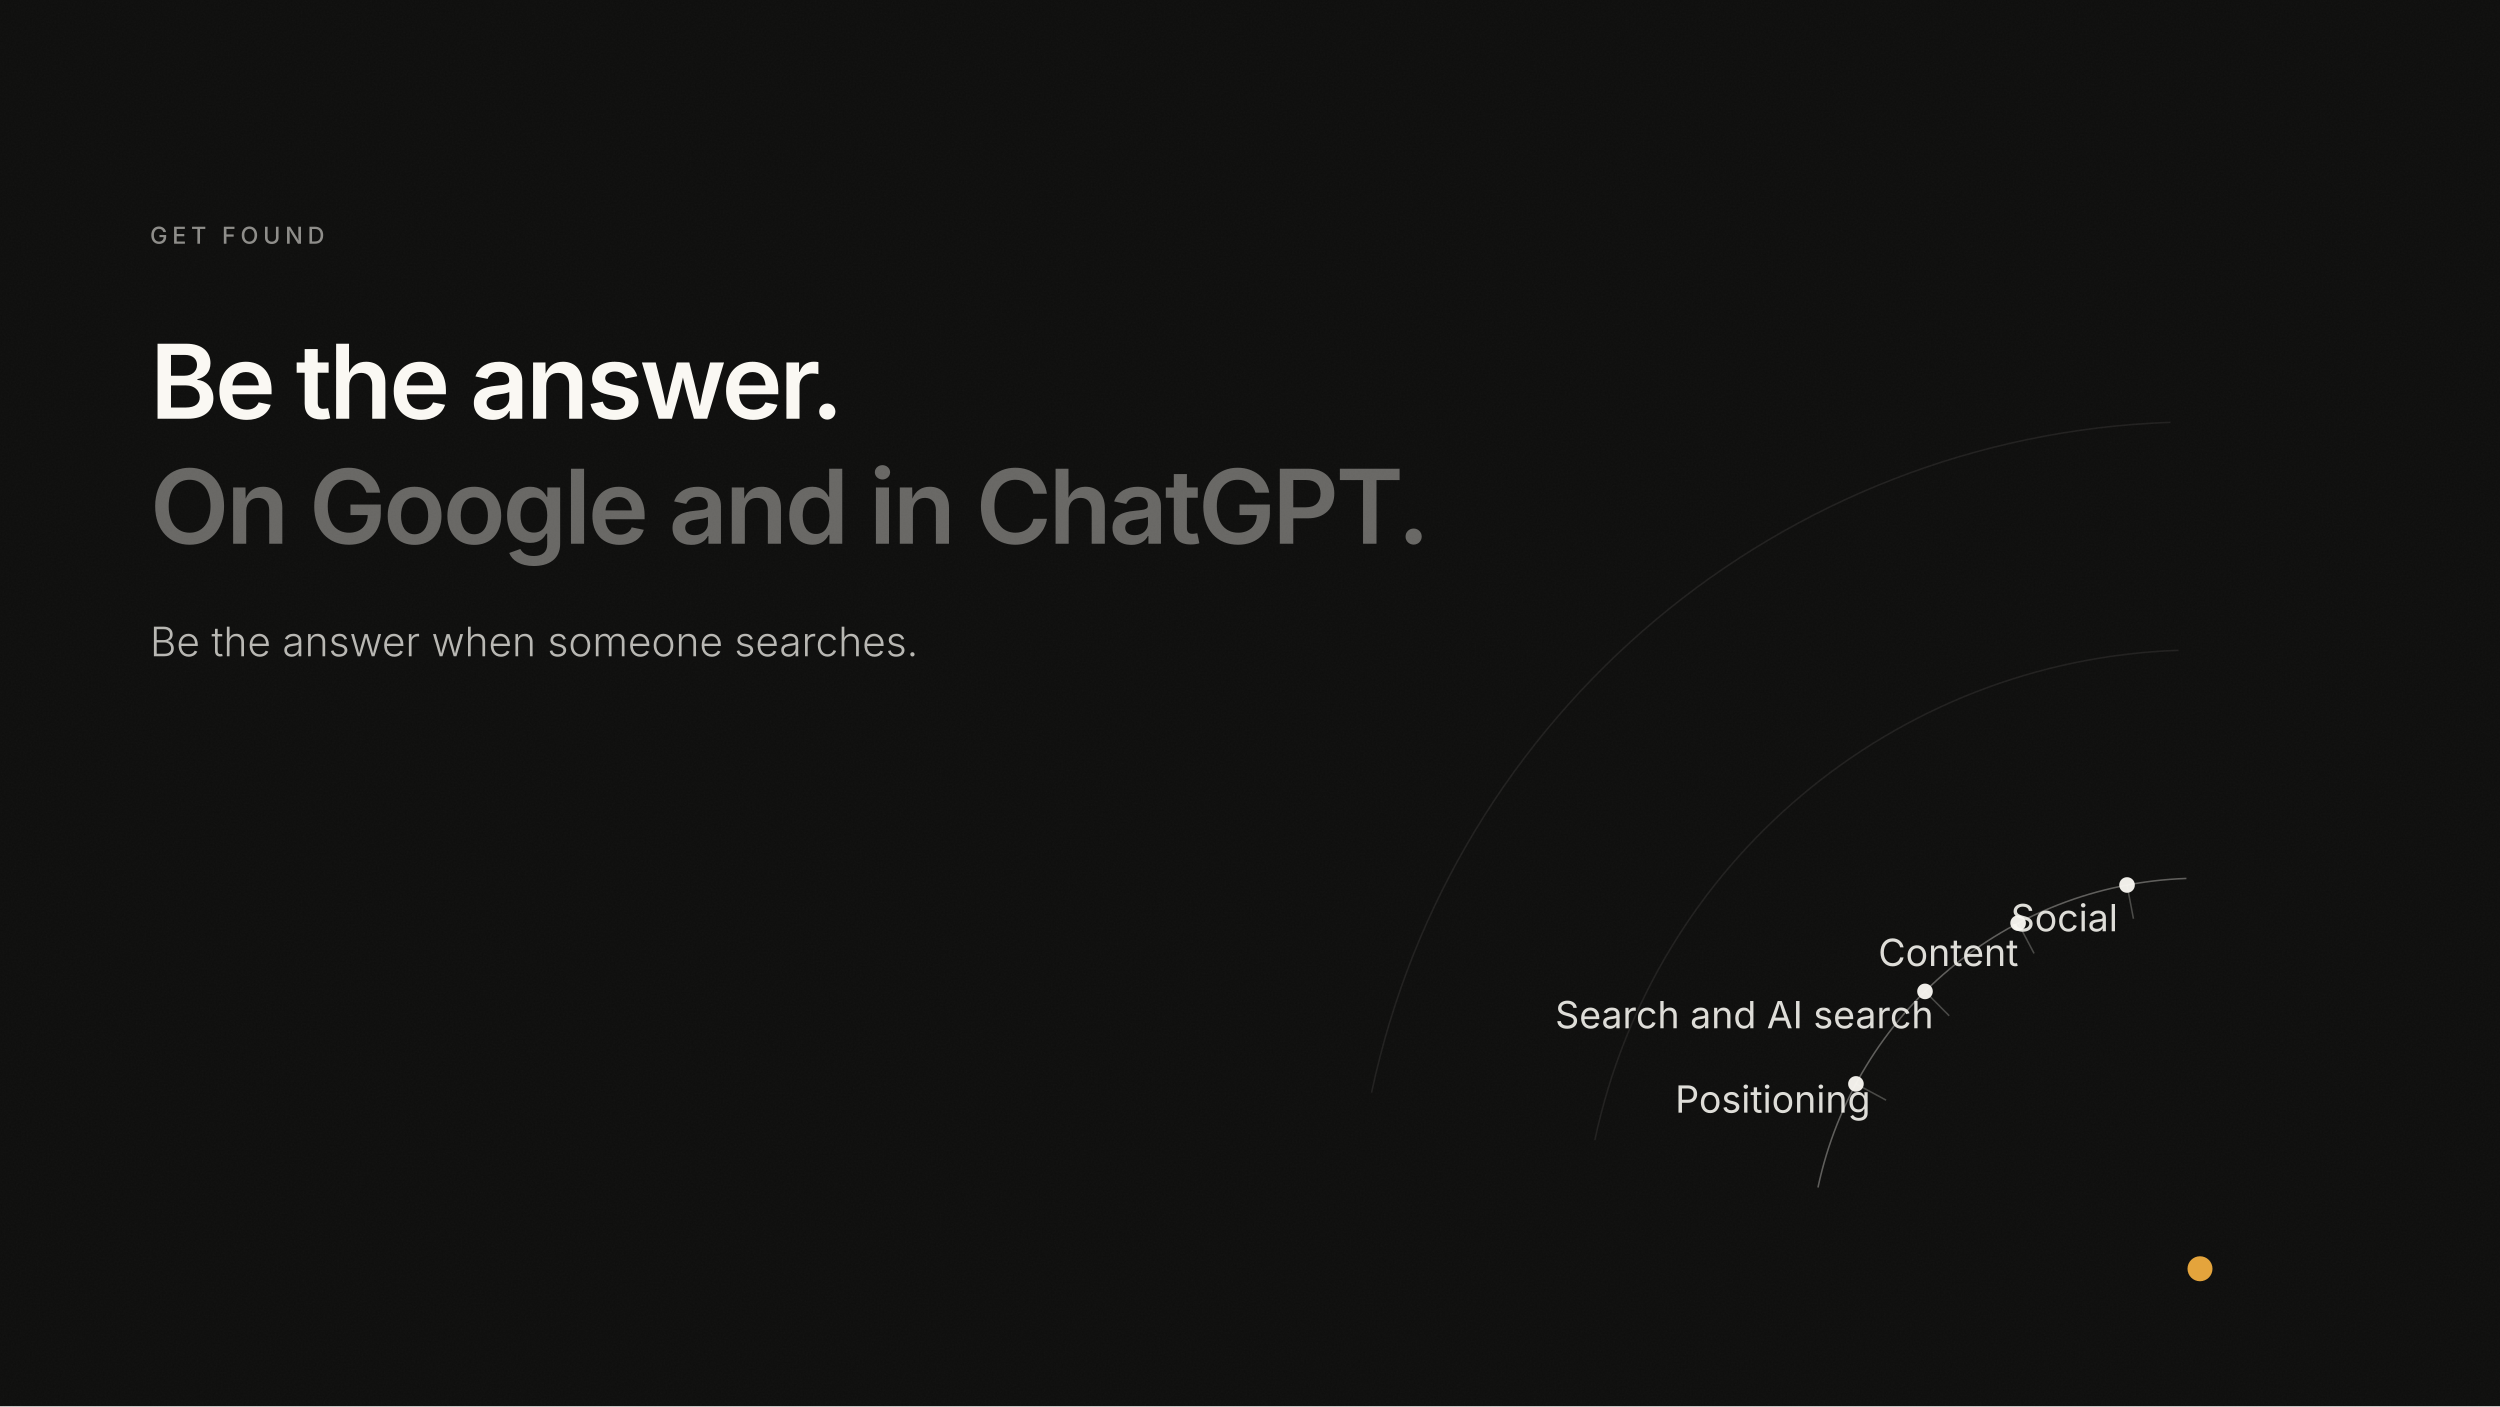
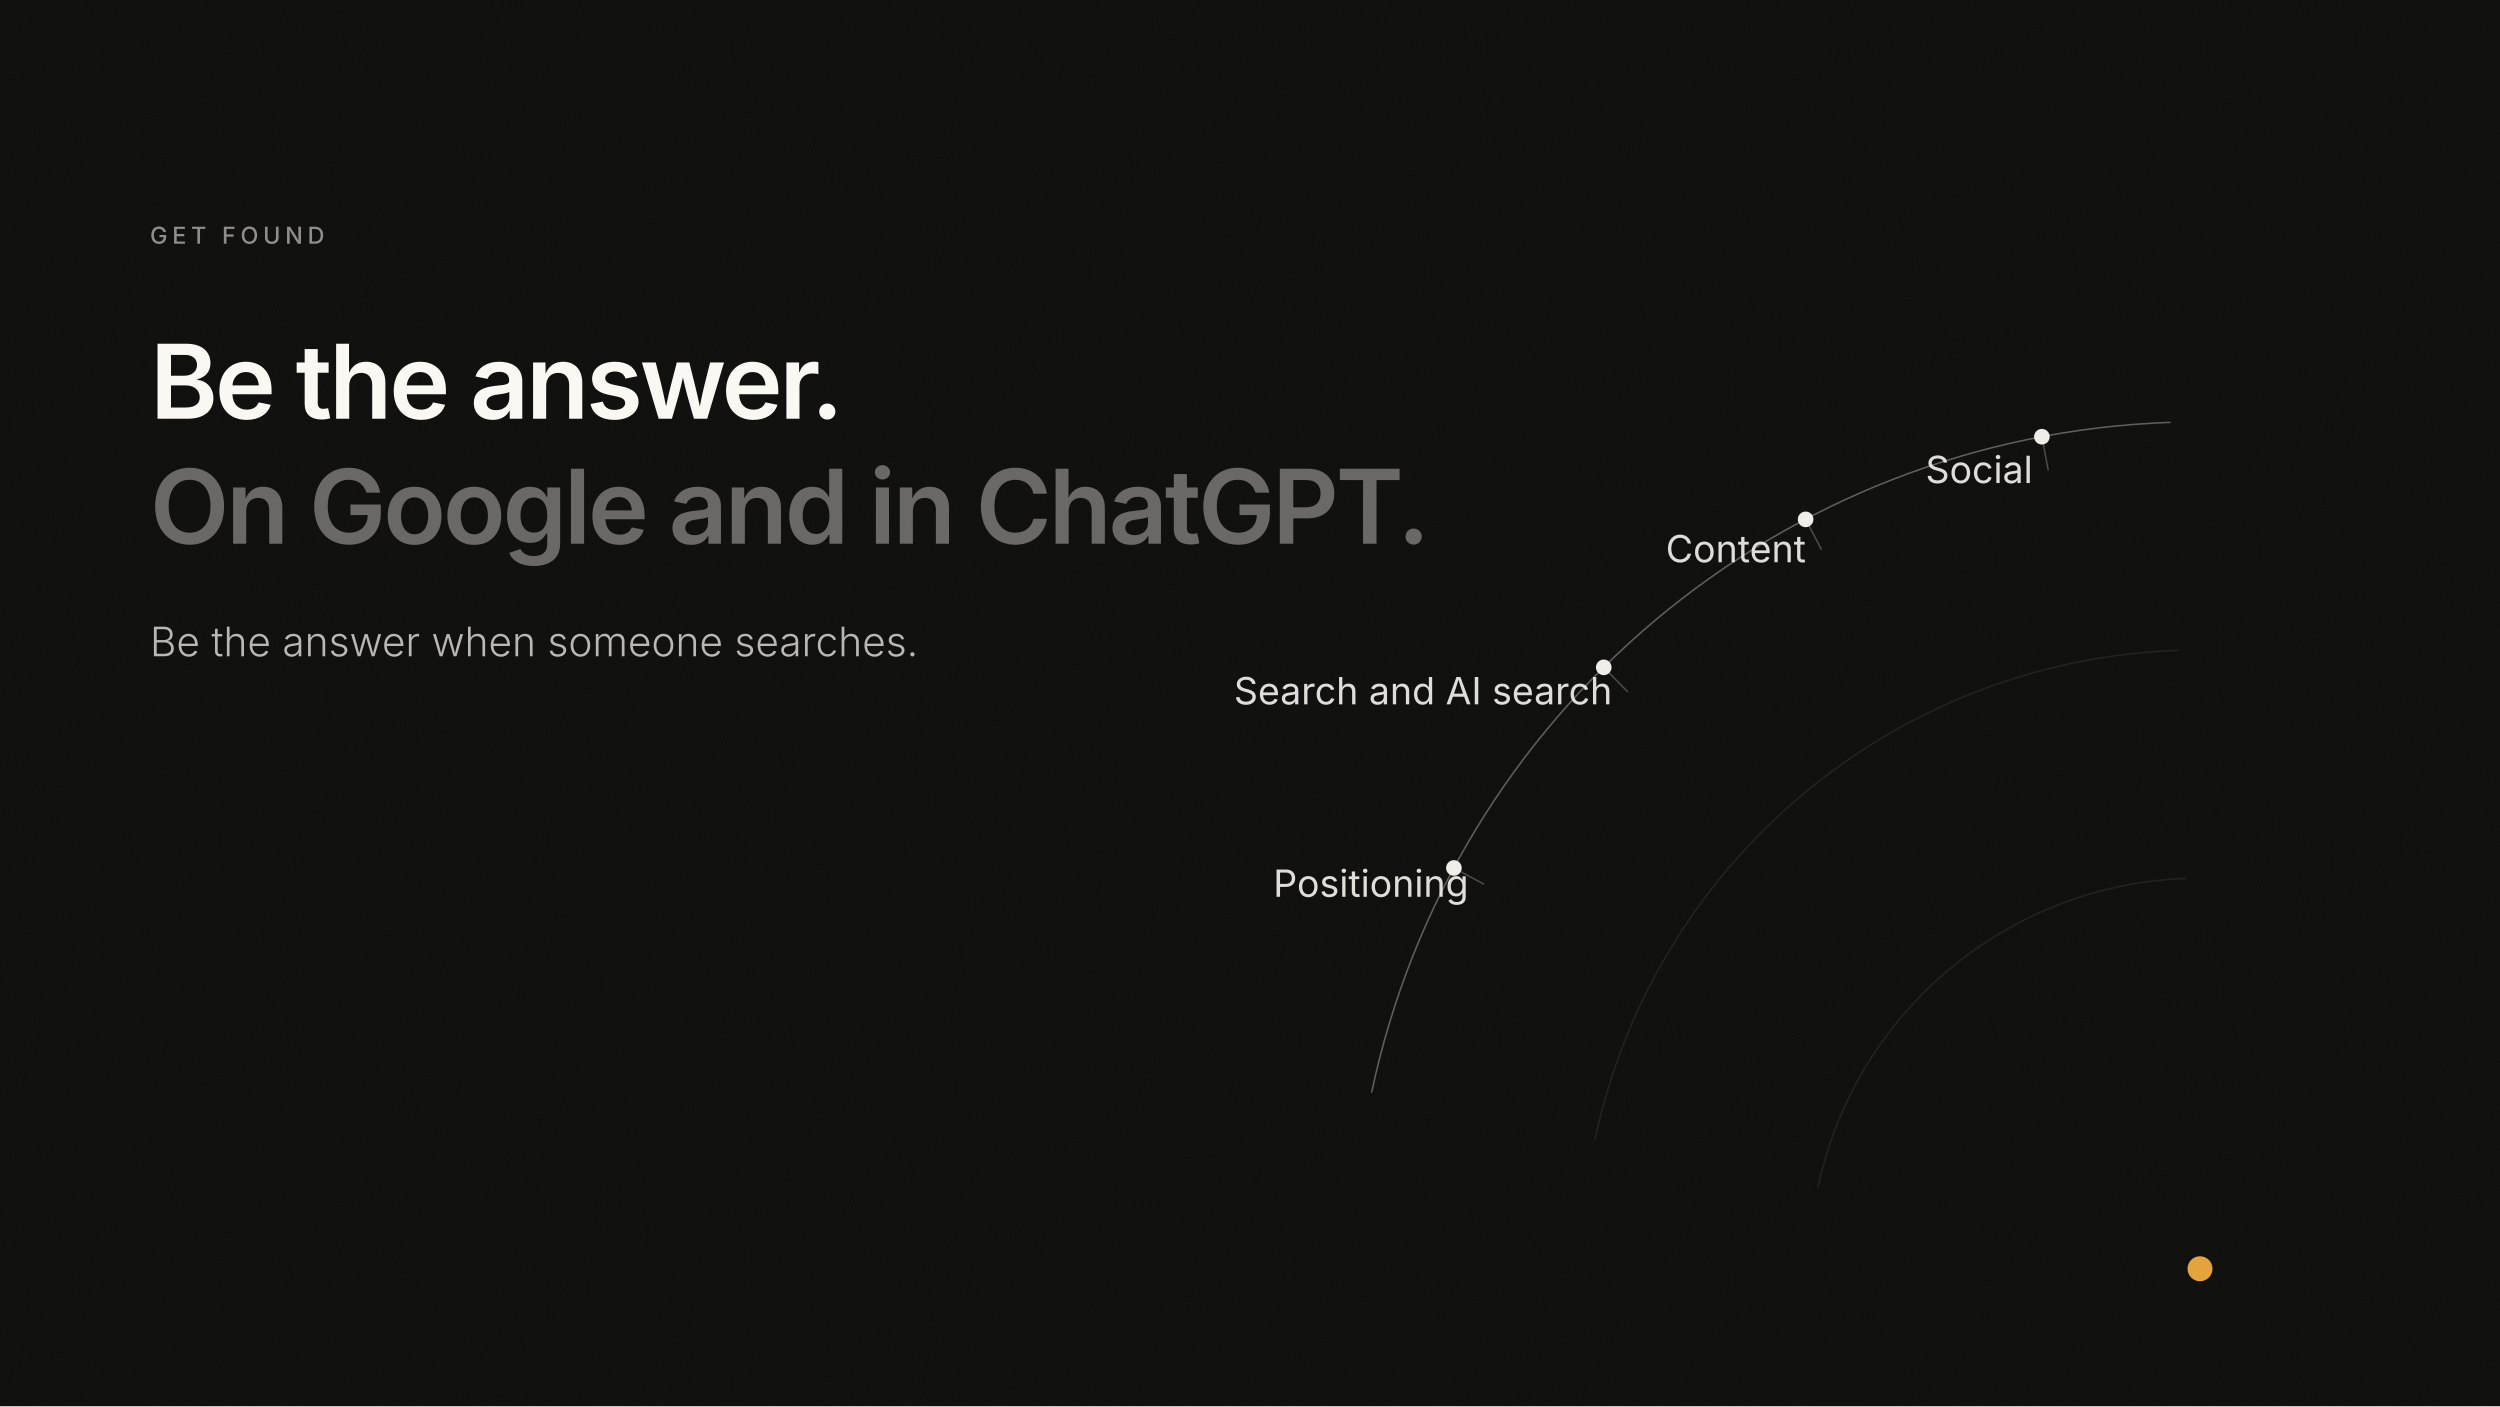
<svg xmlns="http://www.w3.org/2000/svg" viewBox="0 0 1600 900" width="1600" height="900" role="img" aria-labelledby="t d">
  <defs>
    <filter id="grain">
      <feTurbulence type="fractalNoise" baseFrequency="0.9" numOctaves="2" />
      <feColorMatrix type="saturate" values="0" />
    </filter>
  </defs>
  <rect width="1600" height="900" fill="#0E0E0D" />
  <rect width="1600" height="900" filter="url(#grain)" opacity="0.028" />
  <text x="96" y="156" font-family="'Google Sans Flex','Google Sans',-apple-system,BlinkMacSystemFont,'Segoe UI',sans-serif" font-size="15" font-weight="500" letter-spacing="0.2em" text-transform="uppercase" fill="#FAF8F3" fill-opacity="0.54" text-anchor="start">GET FOUND</text>
  <text x="96" y="268" font-family="'Google Sans Flex','Google Sans',-apple-system,BlinkMacSystemFont,'Segoe UI',sans-serif" font-size="66" font-weight="600" letter-spacing="-0.03em" fill="#FAF8F3" fill-opacity="1.0" text-anchor="start">Be the answer.</text>
  <text x="96" y="348" font-family="'Google Sans Flex','Google Sans',-apple-system,BlinkMacSystemFont,'Segoe UI',sans-serif" font-size="66" font-weight="600" letter-spacing="-0.03em" fill="#FAF8F3" fill-opacity="0.38" text-anchor="start">On Google and in ChatGPT.</text>
  <text x="96" y="420" font-family="'Google Sans Flex','Google Sans',-apple-system,BlinkMacSystemFont,'Segoe UI',sans-serif" font-size="26" font-weight="300" letter-spacing="0em" fill="#FAF8F3" fill-opacity="0.72" text-anchor="start">Be the answer when someone searches.</text>
-   <path d="M 1163.5 760.0 A 250 250 0 0 1 1399.3 562.2" fill="none" stroke="#FAF8F3" stroke-opacity="0.34" stroke-width="1" />
-   <circle cx="1187.8" cy="693.7" r="5" fill="#FAF8F3" fill-opacity="0.95" />
-   <path d="M 1187.8 693.7 L 1207.1 704.1" stroke="#FAF8F3" stroke-opacity="0.25" />
-   <text x="1197.138" y="712.118" font-family="'Google Sans Flex','Google Sans',-apple-system,BlinkMacSystemFont,'Segoe UI',sans-serif" font-size="24" font-weight="400" letter-spacing="0em" fill="#FAF8F3" fill-opacity="0.88" text-anchor="end">Positioning</text>
-   <circle cx="1232.0" cy="634.5" r="5" fill="#FAF8F3" fill-opacity="0.95" />
-   <path d="M 1232.0 634.5 L 1247.5 650.1" stroke="#FAF8F3" stroke-opacity="0.25" />
-   <text x="1237.456" y="658.106" font-family="'Google Sans Flex','Google Sans',-apple-system,BlinkMacSystemFont,'Segoe UI',sans-serif" font-size="24" font-weight="400" letter-spacing="0em" fill="#FAF8F3" fill-opacity="0.88" text-anchor="end">Search and AI search</text>
-   <circle cx="1291.6" cy="590.8" r="5" fill="#FAF8F3" fill-opacity="0.95" />
-   <path d="M 1291.6 590.8 L 1301.8 610.2" stroke="#FAF8F3" stroke-opacity="0.25" />
-   <text x="1291.805" y="618.241" font-family="'Google Sans Flex','Google Sans',-apple-system,BlinkMacSystemFont,'Segoe UI',sans-serif" font-size="24" font-weight="400" letter-spacing="0em" fill="#FAF8F3" fill-opacity="0.88" text-anchor="end">Content</text>
-   <circle cx="1361.3" cy="566.4" r="5" fill="#FAF8F3" fill-opacity="0.95" />
-   <path d="M 1361.3 566.4 L 1365.4 588.0" stroke="#FAF8F3" stroke-opacity="0.25" />
-   <text x="1355.433" y="596.009" font-family="'Google Sans Flex','Google Sans',-apple-system,BlinkMacSystemFont,'Segoe UI',sans-serif" font-size="24" font-weight="400" letter-spacing="0em" fill="#FAF8F3" fill-opacity="0.88" text-anchor="end">Social</text>
+   <path d="M 877.8 699.3 A 542 542 0 0 1 1389.1 270.3" fill="none" stroke="#FAF8F3" stroke-opacity="0.34" stroke-width="1" />
+   <circle cx="930.5" cy="555.5" r="5" fill="#FAF8F3" fill-opacity="0.95" />
+   <path d="M 930.5 555.5 L 949.9 566.0" stroke="#FAF8F3" stroke-opacity="0.25" />
+   <text x="939.894" y="573.954" font-family="'Google Sans Flex','Google Sans',-apple-system,BlinkMacSystemFont,'Segoe UI',sans-serif" font-size="24" font-weight="400" letter-spacing="0em" fill="#FAF8F3" fill-opacity="0.88" text-anchor="end">Positioning</text>
+   <circle cx="1026.4" cy="427.1" r="5" fill="#FAF8F3" fill-opacity="0.95" />
+   <path d="M 1026.4 427.1 L 1041.8 442.8" stroke="#FAF8F3" stroke-opacity="0.25" />
+   <text x="1031.848" y="450.768" font-family="'Google Sans Flex','Google Sans',-apple-system,BlinkMacSystemFont,'Segoe UI',sans-serif" font-size="24" font-weight="400" letter-spacing="0em" fill="#FAF8F3" fill-opacity="0.88" text-anchor="end">Search and AI search</text>
+   <circle cx="1155.6" cy="332.4" r="5" fill="#FAF8F3" fill-opacity="0.95" />
+   <path d="M 1155.6 332.4 L 1165.8 351.8" stroke="#FAF8F3" stroke-opacity="0.25" />
+   <text x="1155.8" y="359.849" font-family="'Google Sans Flex','Google Sans',-apple-system,BlinkMacSystemFont,'Segoe UI',sans-serif" font-size="24" font-weight="400" letter-spacing="0em" fill="#FAF8F3" fill-opacity="0.88" text-anchor="end">Content</text>
+   <circle cx="1306.8" cy="279.5" r="5" fill="#FAF8F3" fill-opacity="0.95" />
+   <path d="M 1306.8 279.5 L 1310.9 301.1" stroke="#FAF8F3" stroke-opacity="0.25" />
+   <text x="1300.918" y="309.143" font-family="'Google Sans Flex','Google Sans',-apple-system,BlinkMacSystemFont,'Segoe UI',sans-serif" font-size="24" font-weight="400" letter-spacing="0em" fill="#FAF8F3" fill-opacity="0.88" text-anchor="end">Social</text>
  <path d="M 1020.7 729.7 A 396 396 0 0 1 1394.2 416.2" fill="none" stroke="#FAF8F3" stroke-opacity="0.08" stroke-width="1" />
-   <path d="M 877.8 699.3 A 542 542 0 0 1 1389.1 270.3" fill="none" stroke="#FAF8F3" stroke-opacity="0.08" stroke-width="1" />
+   <path d="M 1163.5 760.0 A 250 250 0 0 1 1399.3 562.2" fill="none" stroke="#FAF8F3" stroke-opacity="0.08" stroke-width="1" />
  <circle cx="1408" cy="812" r="8" fill="#E4A43C" />
</svg>
